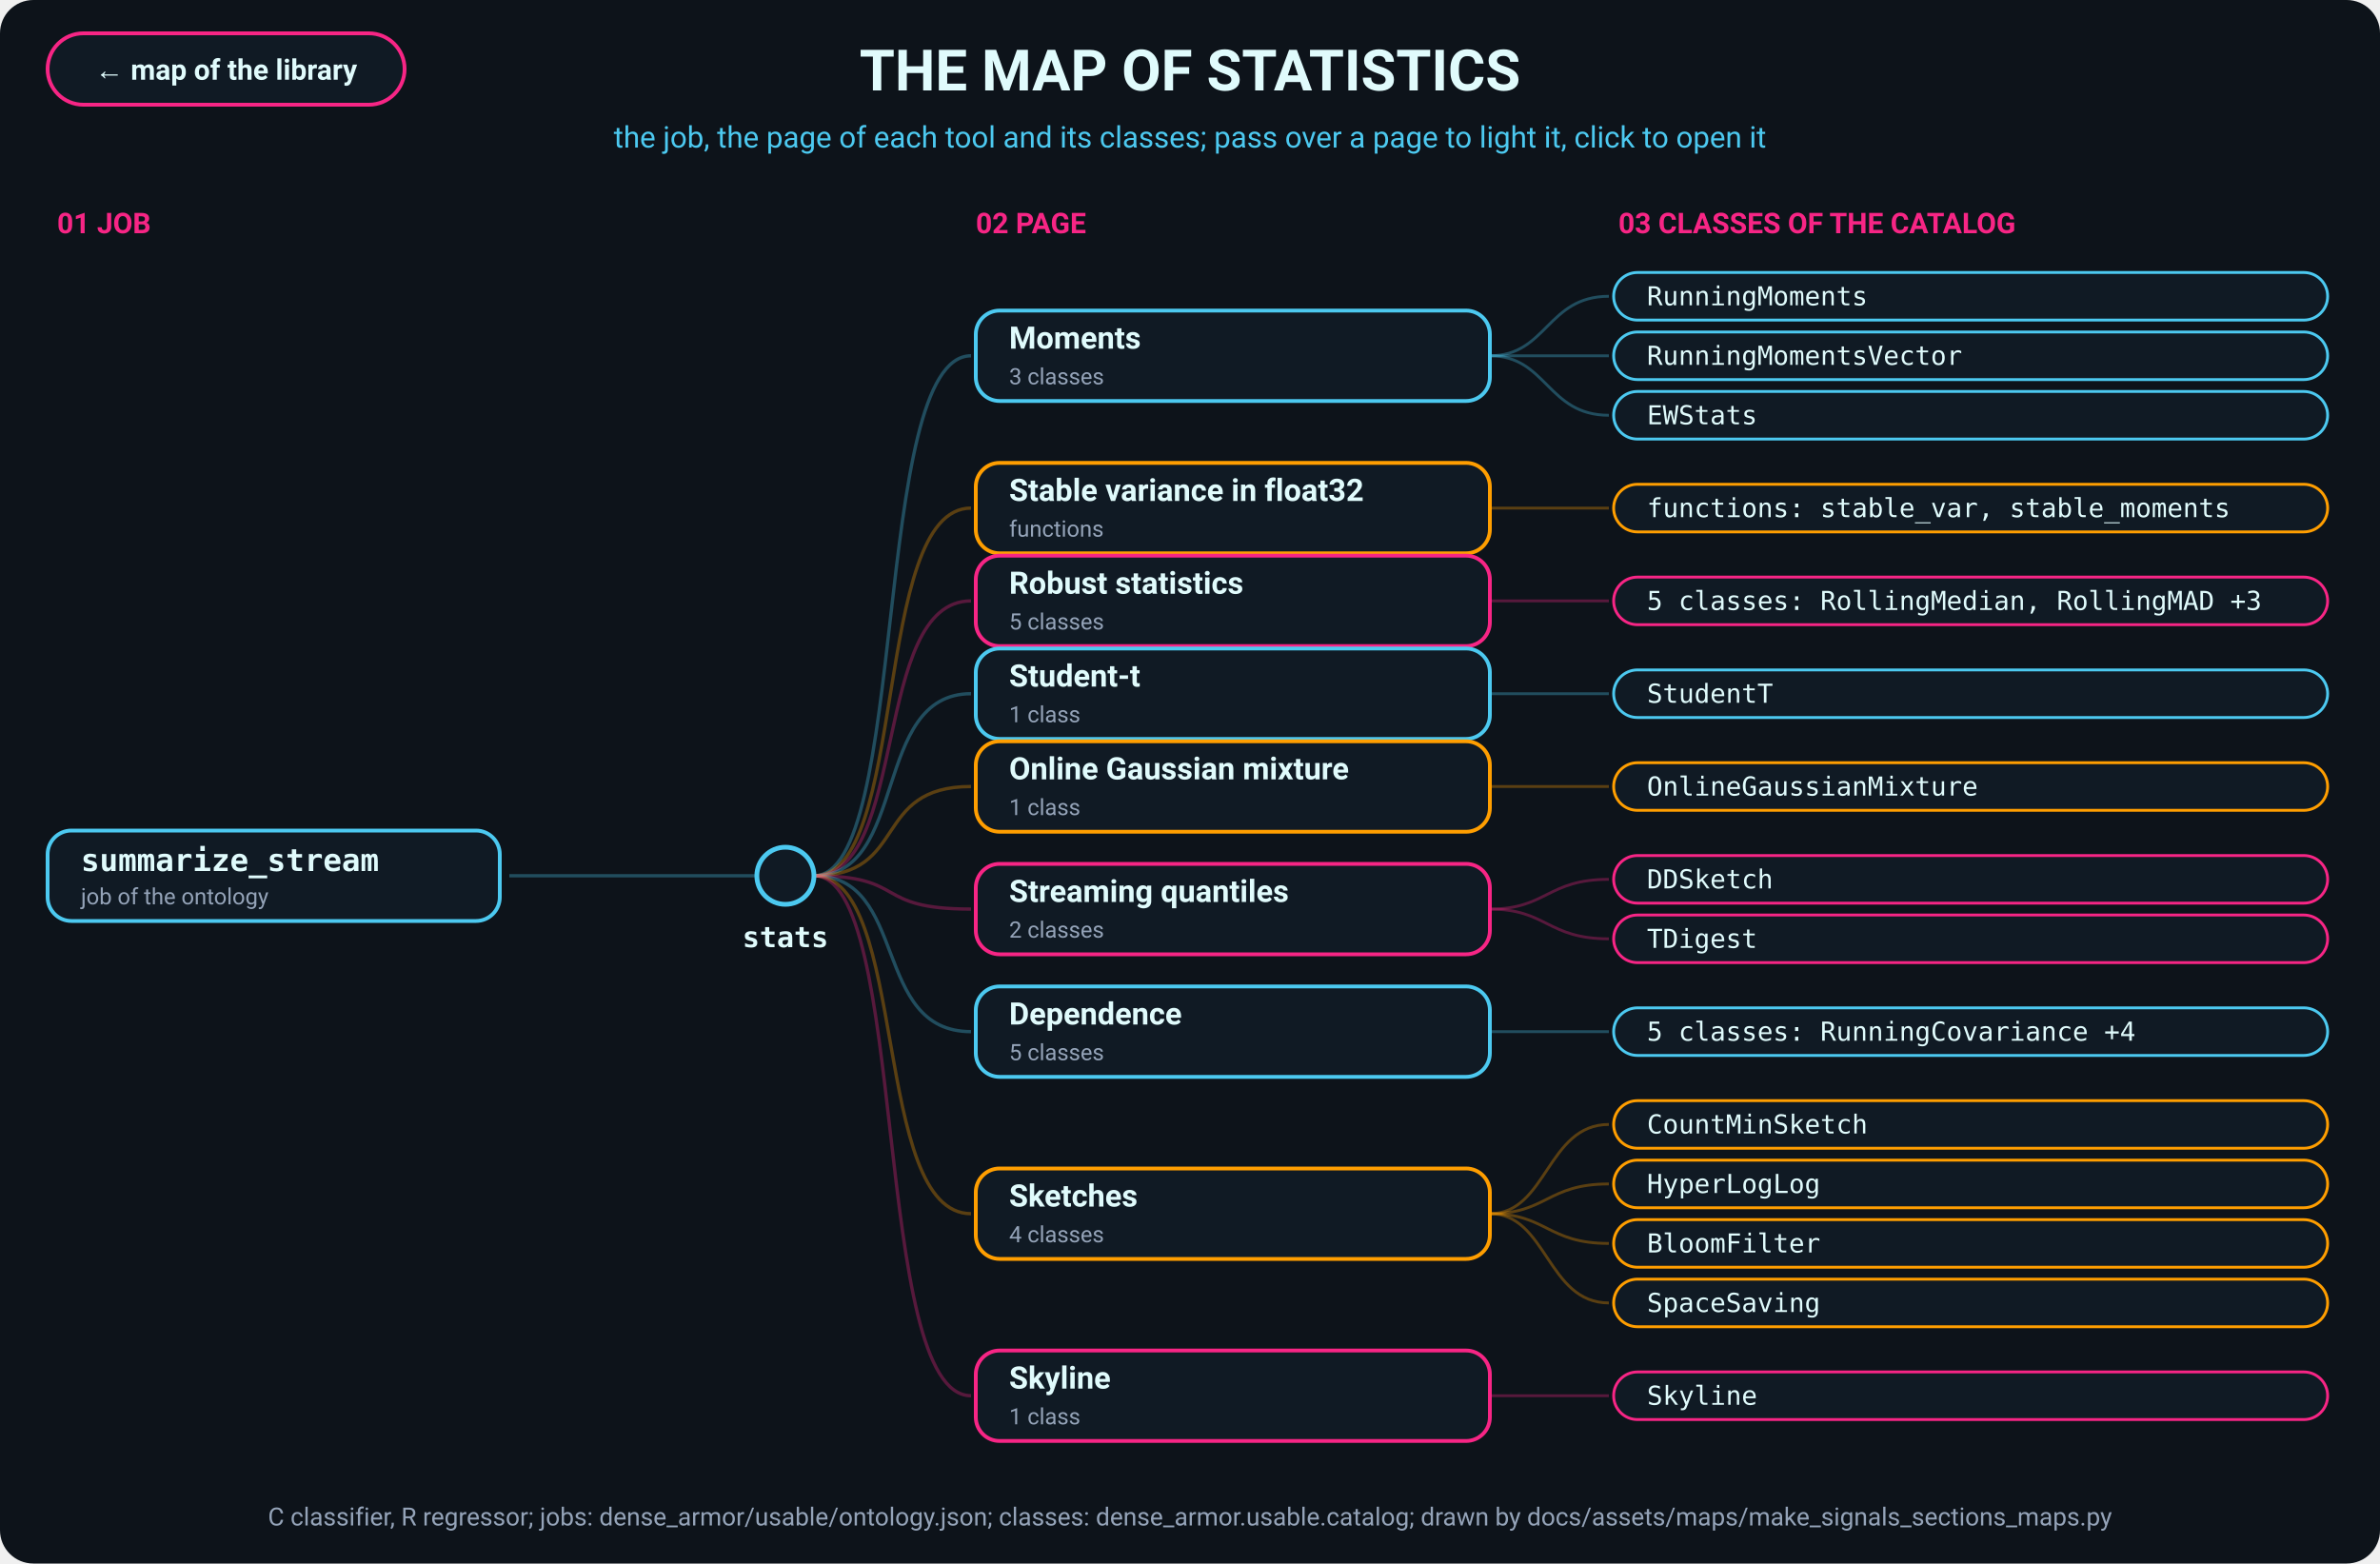
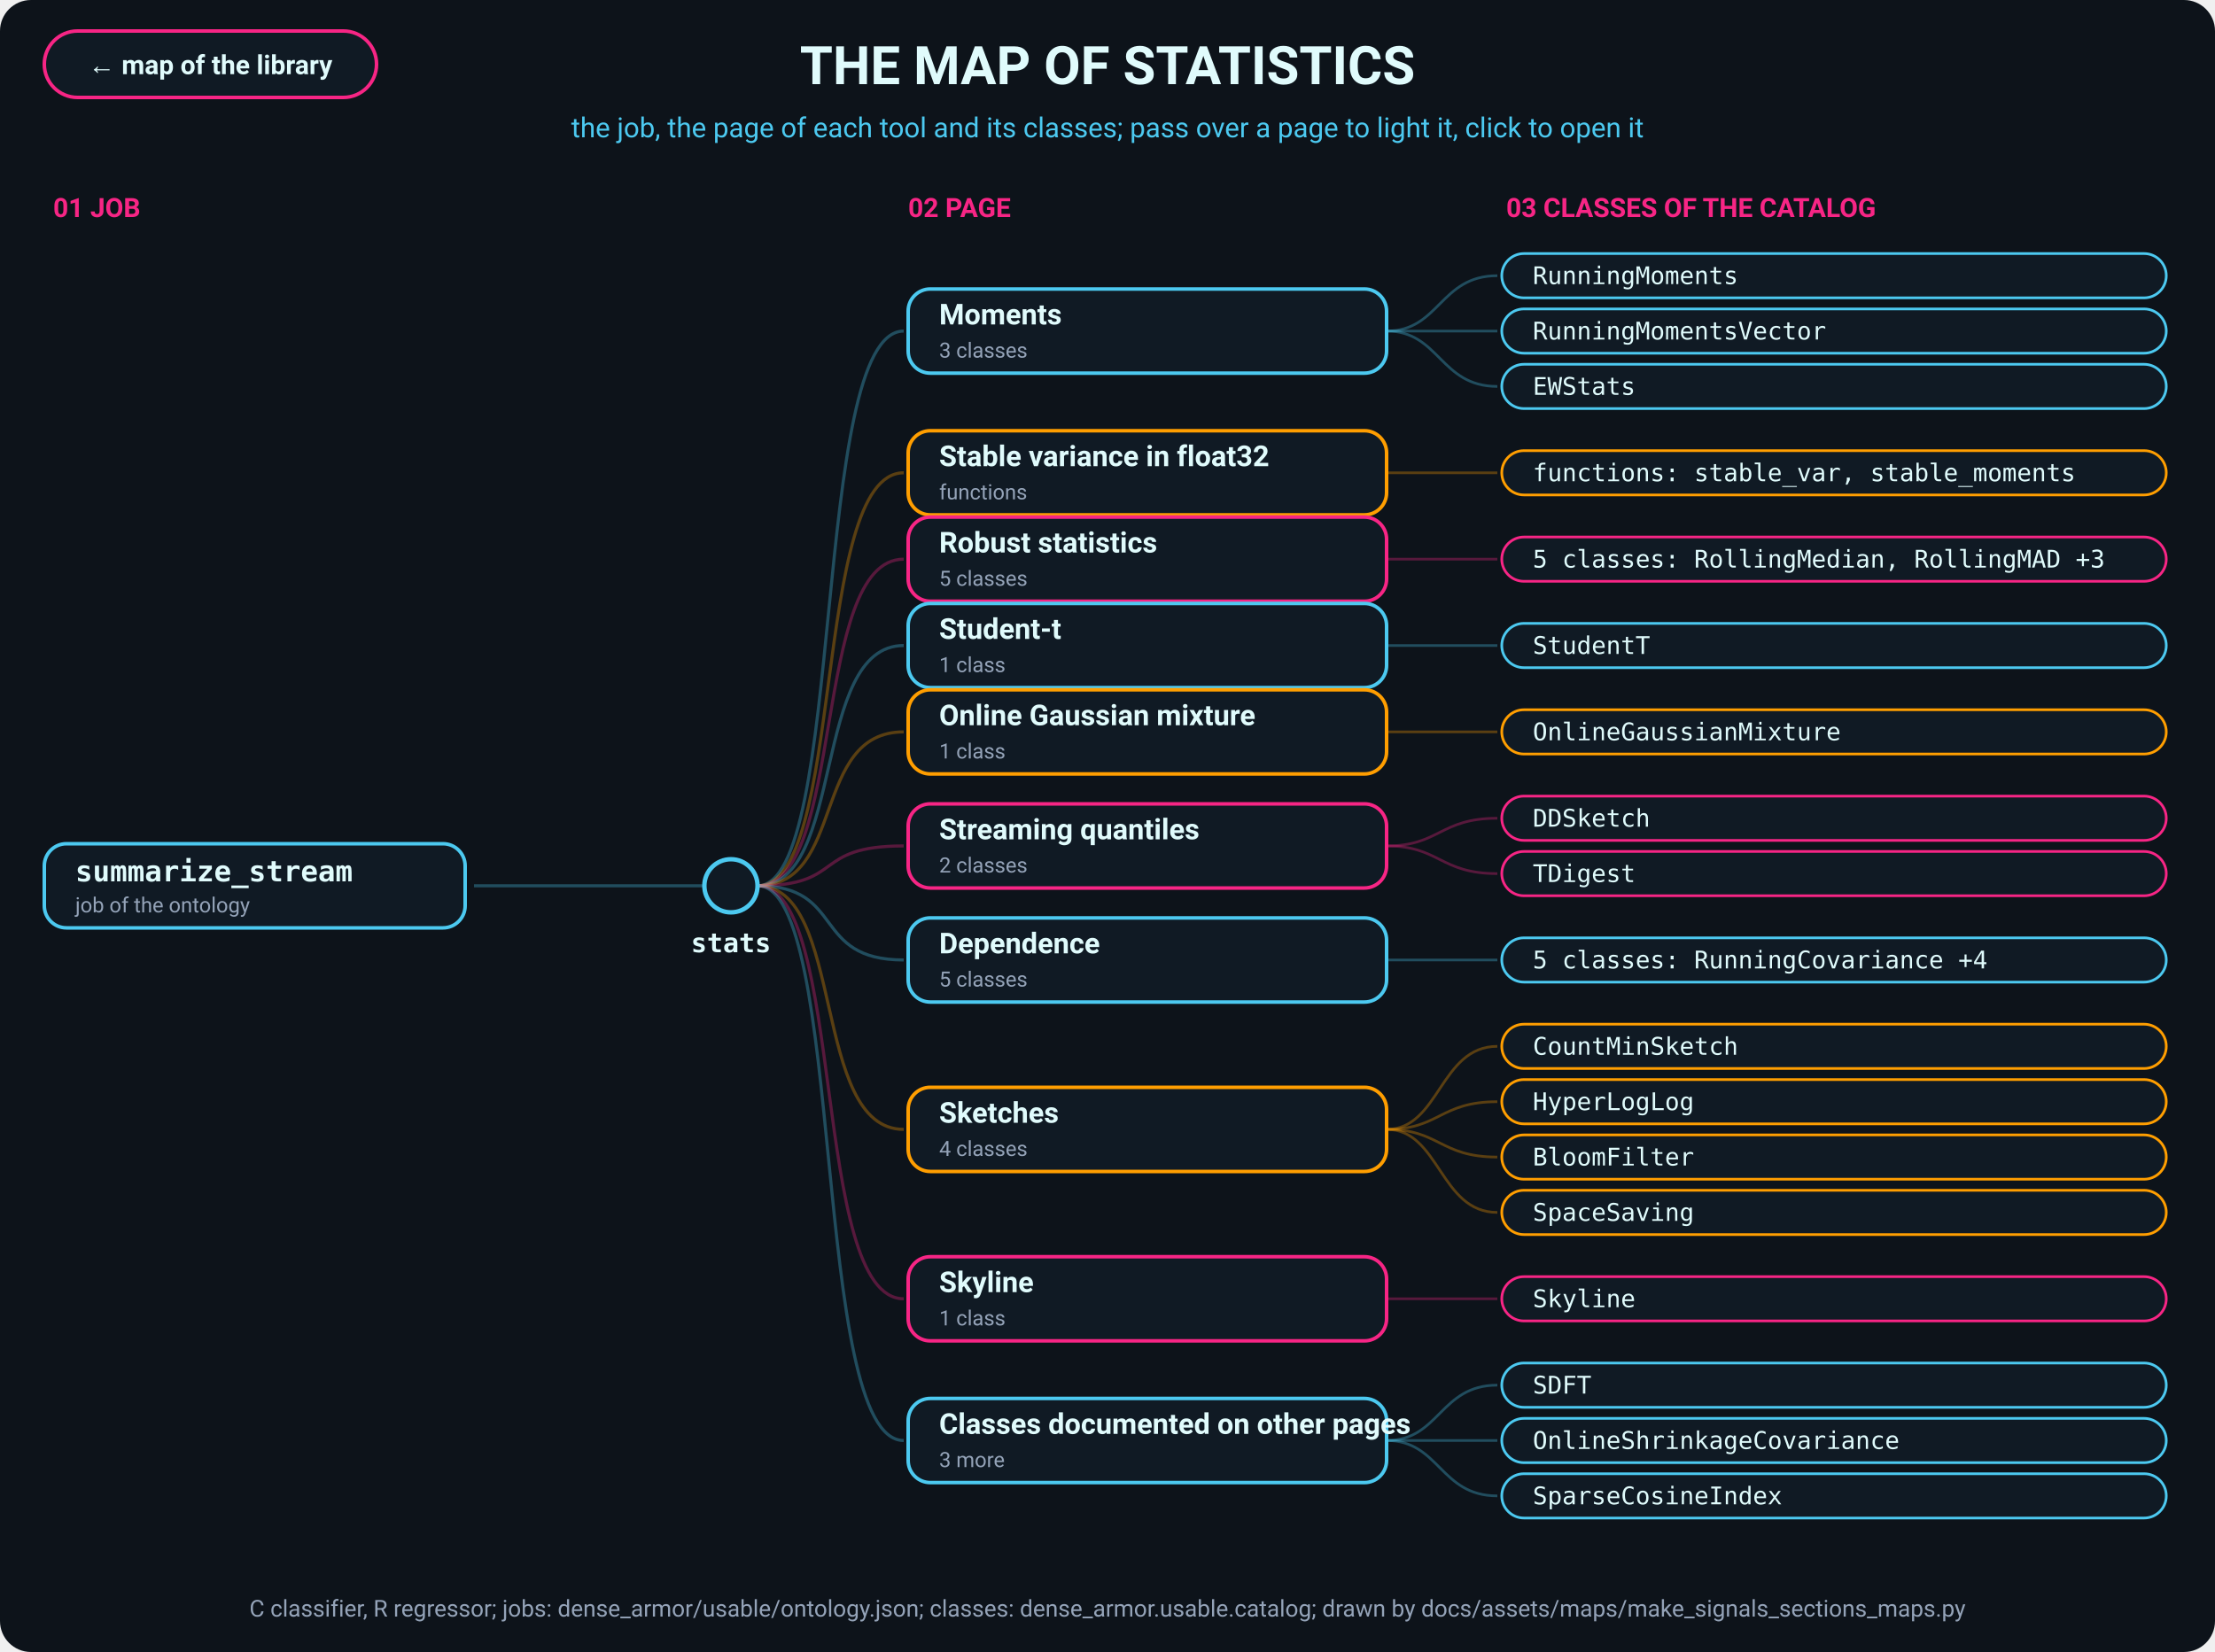
- <svg xmlns="http://www.w3.org/2000/svg" viewBox="0 0 1000 657" width="100%" role="img" aria-label="The map of statistics">
+ <svg xmlns="http://www.w3.org/2000/svg" viewBox="0 0 1000 746" width="100%" role="img" aria-label="The map of statistics">
  <style>text{font-family:system-ui,-apple-system,'Segoe UI',Roboto,Arial,sans-serif}.m{font-family:ui-monospace,Menlo,Consolas,monospace}.e{opacity:.32;transition:opacity .15s}.net:hover .e{opacity:.06}.net .pg:hover .e{opacity:1;stroke-width:2.2}a:hover .card{fill:#17303f;stroke-width:2.4}a:hover text.dn{fill:#ffffff}.back:hover .card{fill:#17303f}</style>
-   <rect width="1000" height="657" fill="#0d131a" rx="14" />
+   <rect width="1000" height="746" fill="#0d131a" rx="14" />
  <text x="500" y="38" fill="#e0fbfc" font-size="24" font-weight="700" text-anchor="middle">THE MAP OF STATISTICS</text>
  <text x="500" y="62" fill="#4cc9f0" font-size="12.5" text-anchor="middle">the job, the page of each tool and its classes; pass over a page to light it, click to open it</text>
  <a class="back" href="../../#the-library-folder-by-folder" target="_top">
    <rect class="card" x="20" y="14" width="150" height="30" rx="15" fill="#101a24" stroke="#f72585" stroke-width="1.6" />
    <text class="dn" x="95" y="33.5" fill="#e0fbfc" font-size="12" font-weight="700" text-anchor="middle">← map of the library</text>
  </a>
  <text x="24" y="98" fill="#f72585" font-size="12" font-weight="700">01  JOB</text>
  <text x="410" y="98" fill="#f72585" font-size="12" font-weight="700">02  PAGE</text>
  <text x="680" y="98" fill="#f72585" font-size="12" font-weight="700">03  CLASSES OF THE CATALOG</text>
  <g class="net">
-     <path class="e" d="M214,368.0 C262,368.0 282,368.0 318,368.0" fill="none" stroke="#4cc9f0" stroke-width="1.4" />
+     <path class="e" d="M214,400.0 C262,400.0 282,400.0 318,400.0" fill="none" stroke="#4cc9f0" stroke-width="1.4" />
    <g class="pg">
-       <path class="e" d="M342,368.0 C382,368.0 366,149.5 408,149.5" fill="none" stroke="#4cc9f0" stroke-width="1.4" />
+       <path class="e" d="M342,400.0 C382,400.0 366,149.5 408,149.5" fill="none" stroke="#4cc9f0" stroke-width="1.4" />
      <path class="e" d="M626,149.5 C650,149.5 650,124.5 676,124.5" fill="none" stroke="#4cc9f0" stroke-width="1.2" />
      <path class="e" d="M626,149.5 C650,149.5 650,149.5 676,149.5" fill="none" stroke="#4cc9f0" stroke-width="1.2" />
      <path class="e" d="M626,149.5 C650,149.5 650,174.5 676,174.5" fill="none" stroke="#4cc9f0" stroke-width="1.2" />
    </g>
    <g class="pg">
-       <path class="e" d="M342,368.0 C382,368.0 366,213.5 408,213.5" fill="none" stroke="#ff9e00" stroke-width="1.4" />
+       <path class="e" d="M342,400.0 C382,400.0 366,213.5 408,213.5" fill="none" stroke="#ff9e00" stroke-width="1.4" />
      <path class="e" d="M626,213.5 C650,213.5 650,213.5 676,213.5" fill="none" stroke="#ff9e00" stroke-width="1.2" />
    </g>
    <g class="pg">
-       <path class="e" d="M342,368.0 C382,368.0 366,252.5 408,252.5" fill="none" stroke="#f72585" stroke-width="1.4" />
+       <path class="e" d="M342,400.0 C382,400.0 366,252.5 408,252.5" fill="none" stroke="#f72585" stroke-width="1.4" />
      <path class="e" d="M626,252.5 C650,252.5 650,252.5 676,252.5" fill="none" stroke="#f72585" stroke-width="1.2" />
    </g>
    <g class="pg">
-       <path class="e" d="M342,368.0 C382,368.0 366,291.5 408,291.5" fill="none" stroke="#4cc9f0" stroke-width="1.4" />
+       <path class="e" d="M342,400.0 C382,400.0 366,291.5 408,291.5" fill="none" stroke="#4cc9f0" stroke-width="1.4" />
      <path class="e" d="M626,291.5 C650,291.5 650,291.5 676,291.5" fill="none" stroke="#4cc9f0" stroke-width="1.2" />
    </g>
    <g class="pg">
-       <path class="e" d="M342,368.0 C382,368.0 366,330.5 408,330.5" fill="none" stroke="#ff9e00" stroke-width="1.4" />
+       <path class="e" d="M342,400.0 C382,400.0 366,330.5 408,330.5" fill="none" stroke="#ff9e00" stroke-width="1.4" />
      <path class="e" d="M626,330.5 C650,330.5 650,330.5 676,330.5" fill="none" stroke="#ff9e00" stroke-width="1.2" />
    </g>
    <g class="pg">
-       <path class="e" d="M342,368.0 C382,368.0 366,382.0 408,382.0" fill="none" stroke="#f72585" stroke-width="1.4" />
+       <path class="e" d="M342,400.0 C382,400.0 366,382.0 408,382.0" fill="none" stroke="#f72585" stroke-width="1.4" />
      <path class="e" d="M626,382.0 C650,382.0 650,369.5 676,369.5" fill="none" stroke="#f72585" stroke-width="1.2" />
      <path class="e" d="M626,382.0 C650,382.0 650,394.5 676,394.5" fill="none" stroke="#f72585" stroke-width="1.2" />
    </g>
    <g class="pg">
-       <path class="e" d="M342,368.0 C382,368.0 366,433.5 408,433.5" fill="none" stroke="#4cc9f0" stroke-width="1.4" />
+       <path class="e" d="M342,400.0 C382,400.0 366,433.5 408,433.5" fill="none" stroke="#4cc9f0" stroke-width="1.4" />
      <path class="e" d="M626,433.5 C650,433.5 650,433.5 676,433.5" fill="none" stroke="#4cc9f0" stroke-width="1.2" />
    </g>
    <g class="pg">
-       <path class="e" d="M342,368.0 C382,368.0 366,510.0 408,510.0" fill="none" stroke="#ff9e00" stroke-width="1.4" />
+       <path class="e" d="M342,400.0 C382,400.0 366,510.0 408,510.0" fill="none" stroke="#ff9e00" stroke-width="1.4" />
      <path class="e" d="M626,510.0 C650,510.0 650,472.5 676,472.5" fill="none" stroke="#ff9e00" stroke-width="1.2" />
      <path class="e" d="M626,510.0 C650,510.0 650,497.5 676,497.5" fill="none" stroke="#ff9e00" stroke-width="1.2" />
      <path class="e" d="M626,510.0 C650,510.0 650,522.5 676,522.5" fill="none" stroke="#ff9e00" stroke-width="1.2" />
      <path class="e" d="M626,510.0 C650,510.0 650,547.5 676,547.5" fill="none" stroke="#ff9e00" stroke-width="1.2" />
    </g>
    <g class="pg">
-       <path class="e" d="M342,368.0 C382,368.0 366,586.5 408,586.5" fill="none" stroke="#f72585" stroke-width="1.4" />
+       <path class="e" d="M342,400.0 C382,400.0 366,586.5 408,586.5" fill="none" stroke="#f72585" stroke-width="1.4" />
      <path class="e" d="M626,586.5 C650,586.5 650,586.5 676,586.5" fill="none" stroke="#f72585" stroke-width="1.2" />
+     </g>
+     <g class="pg">
+       <path class="e" d="M342,400.0 C382,400.0 366,650.5 408,650.5" fill="none" stroke="#4cc9f0" stroke-width="1.4" />
+       <path class="e" d="M626,650.5 C650,650.5 650,625.5 676,625.5" fill="none" stroke="#4cc9f0" stroke-width="1.2" />
+       <path class="e" d="M626,650.5 C650,650.5 650,650.5 676,650.5" fill="none" stroke="#4cc9f0" stroke-width="1.2" />
+       <path class="e" d="M626,650.5 C650,650.5 650,675.5 676,675.5" fill="none" stroke="#4cc9f0" stroke-width="1.2" />
    </g>
  </g>
  <a href="../../#the-library-folder-by-folder" target="_top">
-     <rect class="card" x="20" y="349.0" width="190" height="38" rx="10" fill="#101a24" stroke="#4cc9f0" stroke-width="1.6" />
-     <text class="dn m" x="34" y="366.0" fill="#e0fbfc" font-size="13" font-weight="700">summarize_stream</text>
-     <text x="34" y="380.0" fill="#94a3b8" font-size="9.5">job of the ontology</text>
+     <rect class="card" x="20" y="381.0" width="190" height="38" rx="10" fill="#101a24" stroke="#4cc9f0" stroke-width="1.6" />
+     <text class="dn m" x="34" y="398.0" fill="#e0fbfc" font-size="13" font-weight="700">summarize_stream</text>
+     <text x="34" y="412.0" fill="#94a3b8" font-size="9.5">job of the ontology</text>
  </a>
-   <circle cx="330" cy="368.0" r="12" fill="#101a24" stroke="#4cc9f0" stroke-width="2" />
-   <text class="m" x="330" y="398.0" fill="#e0fbfc" font-size="12" font-weight="700" text-anchor="middle">stats</text>
+   <circle cx="330" cy="400.0" r="12" fill="#101a24" stroke="#4cc9f0" stroke-width="2" />
+   <text class="m" x="330" y="430.0" fill="#e0fbfc" font-size="12" font-weight="700" text-anchor="middle">stats</text>
  <a href="../../stats/moments/" target="_top">
    <rect class="card" x="410" y="130.5" width="216" height="38" rx="10" fill="#101a24" stroke="#4cc9f0" stroke-width="1.6" />
    <text class="dn" x="424" y="146.5" fill="#e0fbfc" font-size="13" font-weight="700">Moments</text>
    <text x="424" y="161.5" fill="#94a3b8" font-size="9.5">3 classes</text>
  </a>
  <a href="../../stats/moments/" target="_top">
    <rect class="card" x="678" y="114.5" width="300" height="20" rx="10" fill="#101a24" stroke="#4cc9f0" stroke-width="1.2" />
    <text class="dn m" x="692" y="128.3" fill="#e0fbfc" font-size="11">RunningMoments</text>
  </a>
  <a href="../../stats/moments/" target="_top">
    <rect class="card" x="678" y="139.5" width="300" height="20" rx="10" fill="#101a24" stroke="#4cc9f0" stroke-width="1.2" />
    <text class="dn m" x="692" y="153.3" fill="#e0fbfc" font-size="11">RunningMomentsVector</text>
  </a>
  <a href="../../stats/moments/" target="_top">
    <rect class="card" x="678" y="164.5" width="300" height="20" rx="10" fill="#101a24" stroke="#4cc9f0" stroke-width="1.2" />
    <text class="dn m" x="692" y="178.3" fill="#e0fbfc" font-size="11">EWStats</text>
  </a>
  <a href="../../stats/stable_variance/" target="_top">
    <rect class="card" x="410" y="194.5" width="216" height="38" rx="10" fill="#101a24" stroke="#ff9e00" stroke-width="1.6" />
    <text class="dn" x="424" y="210.5" fill="#e0fbfc" font-size="13" font-weight="700">Stable variance in float32</text>
    <text x="424" y="225.5" fill="#94a3b8" font-size="9.5">functions</text>
  </a>
  <a href="../../stats/stable_variance/" target="_top">
    <rect class="card" x="678" y="203.5" width="300" height="20" rx="10" fill="#101a24" stroke="#ff9e00" stroke-width="1.2" />
    <text class="dn m" x="692" y="217.3" fill="#e0fbfc" font-size="11">functions: stable_var, stable_moments</text>
  </a>
  <a href="../../stats/robust/" target="_top">
    <rect class="card" x="410" y="233.5" width="216" height="38" rx="10" fill="#101a24" stroke="#f72585" stroke-width="1.6" />
    <text class="dn" x="424" y="249.5" fill="#e0fbfc" font-size="13" font-weight="700">Robust statistics</text>
    <text x="424" y="264.5" fill="#94a3b8" font-size="9.5">5 classes</text>
  </a>
  <a href="../../stats/robust/" target="_top">
    <rect class="card" x="678" y="242.5" width="300" height="20" rx="10" fill="#101a24" stroke="#f72585" stroke-width="1.2" />
    <text class="dn m" x="692" y="256.3" fill="#e0fbfc" font-size="11">5 classes: RollingMedian, RollingMAD  +3</text>
  </a>
  <a href="../../stats/student_t/" target="_top">
    <rect class="card" x="410" y="272.5" width="216" height="38" rx="10" fill="#101a24" stroke="#4cc9f0" stroke-width="1.6" />
    <text class="dn" x="424" y="288.5" fill="#e0fbfc" font-size="13" font-weight="700">Student-t</text>
    <text x="424" y="303.5" fill="#94a3b8" font-size="9.5">1 class</text>
  </a>
  <a href="../../stats/student_t/" target="_top">
    <rect class="card" x="678" y="281.5" width="300" height="20" rx="10" fill="#101a24" stroke="#4cc9f0" stroke-width="1.2" />
    <text class="dn m" x="692" y="295.3" fill="#e0fbfc" font-size="11">StudentT</text>
  </a>
  <a href="../../stats/mixture/" target="_top">
    <rect class="card" x="410" y="311.5" width="216" height="38" rx="10" fill="#101a24" stroke="#ff9e00" stroke-width="1.6" />
    <text class="dn" x="424" y="327.5" fill="#e0fbfc" font-size="13" font-weight="700">Online Gaussian mixture</text>
    <text x="424" y="342.5" fill="#94a3b8" font-size="9.5">1 class</text>
  </a>
  <a href="../../stats/mixture/" target="_top">
    <rect class="card" x="678" y="320.5" width="300" height="20" rx="10" fill="#101a24" stroke="#ff9e00" stroke-width="1.2" />
    <text class="dn m" x="692" y="334.3" fill="#e0fbfc" font-size="11">OnlineGaussianMixture</text>
  </a>
  <a href="../../stats/streaming/" target="_top">
    <rect class="card" x="410" y="363.0" width="216" height="38" rx="10" fill="#101a24" stroke="#f72585" stroke-width="1.6" />
    <text class="dn" x="424" y="379.0" fill="#e0fbfc" font-size="13" font-weight="700">Streaming quantiles</text>
    <text x="424" y="394.0" fill="#94a3b8" font-size="9.5">2 classes</text>
  </a>
  <a href="../../stats/streaming/" target="_top">
    <rect class="card" x="678" y="359.5" width="300" height="20" rx="10" fill="#101a24" stroke="#f72585" stroke-width="1.2" />
    <text class="dn m" x="692" y="373.3" fill="#e0fbfc" font-size="11">DDSketch</text>
  </a>
  <a href="../../stats/streaming/" target="_top">
    <rect class="card" x="678" y="384.5" width="300" height="20" rx="10" fill="#101a24" stroke="#f72585" stroke-width="1.2" />
    <text class="dn m" x="692" y="398.3" fill="#e0fbfc" font-size="11">TDigest</text>
  </a>
  <a href="../../stats/dependence/" target="_top">
    <rect class="card" x="410" y="414.5" width="216" height="38" rx="10" fill="#101a24" stroke="#4cc9f0" stroke-width="1.6" />
    <text class="dn" x="424" y="430.5" fill="#e0fbfc" font-size="13" font-weight="700">Dependence</text>
    <text x="424" y="445.5" fill="#94a3b8" font-size="9.5">5 classes</text>
  </a>
  <a href="../../stats/dependence/" target="_top">
    <rect class="card" x="678" y="423.5" width="300" height="20" rx="10" fill="#101a24" stroke="#4cc9f0" stroke-width="1.2" />
    <text class="dn m" x="692" y="437.3" fill="#e0fbfc" font-size="11">5 classes: RunningCovariance  +4</text>
  </a>
  <a href="../../stats/sketches/" target="_top">
    <rect class="card" x="410" y="491.0" width="216" height="38" rx="10" fill="#101a24" stroke="#ff9e00" stroke-width="1.6" />
    <text class="dn" x="424" y="507.0" fill="#e0fbfc" font-size="13" font-weight="700">Sketches</text>
    <text x="424" y="522.0" fill="#94a3b8" font-size="9.5">4 classes</text>
  </a>
  <a href="../../stats/sketches/" target="_top">
    <rect class="card" x="678" y="462.5" width="300" height="20" rx="10" fill="#101a24" stroke="#ff9e00" stroke-width="1.2" />
    <text class="dn m" x="692" y="476.3" fill="#e0fbfc" font-size="11">CountMinSketch</text>
  </a>
  <a href="../../stats/sketches/" target="_top">
    <rect class="card" x="678" y="487.5" width="300" height="20" rx="10" fill="#101a24" stroke="#ff9e00" stroke-width="1.2" />
    <text class="dn m" x="692" y="501.3" fill="#e0fbfc" font-size="11">HyperLogLog</text>
  </a>
  <a href="../../stats/sketches/" target="_top">
    <rect class="card" x="678" y="512.5" width="300" height="20" rx="10" fill="#101a24" stroke="#ff9e00" stroke-width="1.2" />
    <text class="dn m" x="692" y="526.3" fill="#e0fbfc" font-size="11">BloomFilter</text>
  </a>
  <a href="../../stats/sketches/" target="_top">
    <rect class="card" x="678" y="537.5" width="300" height="20" rx="10" fill="#101a24" stroke="#ff9e00" stroke-width="1.2" />
    <text class="dn m" x="692" y="551.3" fill="#e0fbfc" font-size="11">SpaceSaving</text>
  </a>
  <a href="../../stats/skyline/" target="_top">
    <rect class="card" x="410" y="567.5" width="216" height="38" rx="10" fill="#101a24" stroke="#f72585" stroke-width="1.6" />
    <text class="dn" x="424" y="583.5" fill="#e0fbfc" font-size="13" font-weight="700">Skyline</text>
    <text x="424" y="598.5" fill="#94a3b8" font-size="9.5">1 class</text>
  </a>
  <a href="../../stats/skyline/" target="_top">
    <rect class="card" x="678" y="576.5" width="300" height="20" rx="10" fill="#101a24" stroke="#f72585" stroke-width="1.2" />
    <text class="dn m" x="692" y="590.3" fill="#e0fbfc" font-size="11">Skyline</text>
  </a>
-   <text x="500" y="641" fill="#94a3b8" font-size="10.5" text-anchor="middle">C classifier, R regressor; jobs: dense_armor/usable/ontology.json; classes: dense_armor.usable.catalog; drawn by docs/assets/maps/make_signals_sections_maps.py</text>
+   <a href="../../stats/#classes-documented-on-other-pages" target="_top">
+     <rect class="card" x="410" y="631.5" width="216" height="38" rx="10" fill="#101a24" stroke="#4cc9f0" stroke-width="1.6" />
+     <text class="dn" x="424" y="647.5" fill="#e0fbfc" font-size="13" font-weight="700">Classes documented on other pages</text>
+     <text x="424" y="662.5" fill="#94a3b8" font-size="9.5">3 more</text>
+   </a>
+   <a href="../../stats/#classes-documented-on-other-pages" target="_top">
+     <rect class="card" x="678" y="615.5" width="300" height="20" rx="10" fill="#101a24" stroke="#4cc9f0" stroke-width="1.2" />
+     <text class="dn m" x="692" y="629.3" fill="#e0fbfc" font-size="11">SDFT</text>
+   </a>
+   <a href="../../stats/#classes-documented-on-other-pages" target="_top">
+     <rect class="card" x="678" y="640.5" width="300" height="20" rx="10" fill="#101a24" stroke="#4cc9f0" stroke-width="1.2" />
+     <text class="dn m" x="692" y="654.3" fill="#e0fbfc" font-size="11">OnlineShrinkageCovariance</text>
+   </a>
+   <a href="../../stats/#classes-documented-on-other-pages" target="_top">
+     <rect class="card" x="678" y="665.5" width="300" height="20" rx="10" fill="#101a24" stroke="#4cc9f0" stroke-width="1.2" />
+     <text class="dn m" x="692" y="679.3" fill="#e0fbfc" font-size="11">SparseCosineIndex</text>
+   </a>
+   <text x="500" y="730" fill="#94a3b8" font-size="10.5" text-anchor="middle">C classifier, R regressor; jobs: dense_armor/usable/ontology.json; classes: dense_armor.usable.catalog; drawn by docs/assets/maps/make_signals_sections_maps.py</text>
</svg>
